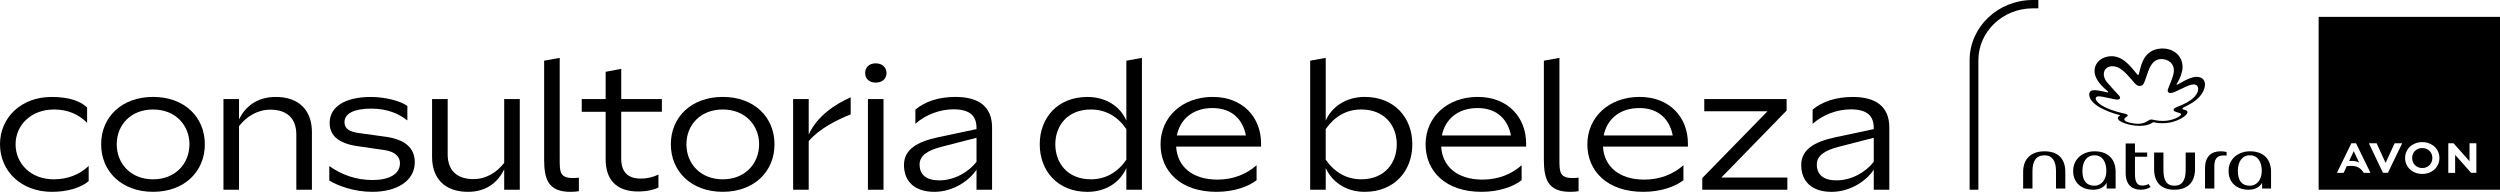
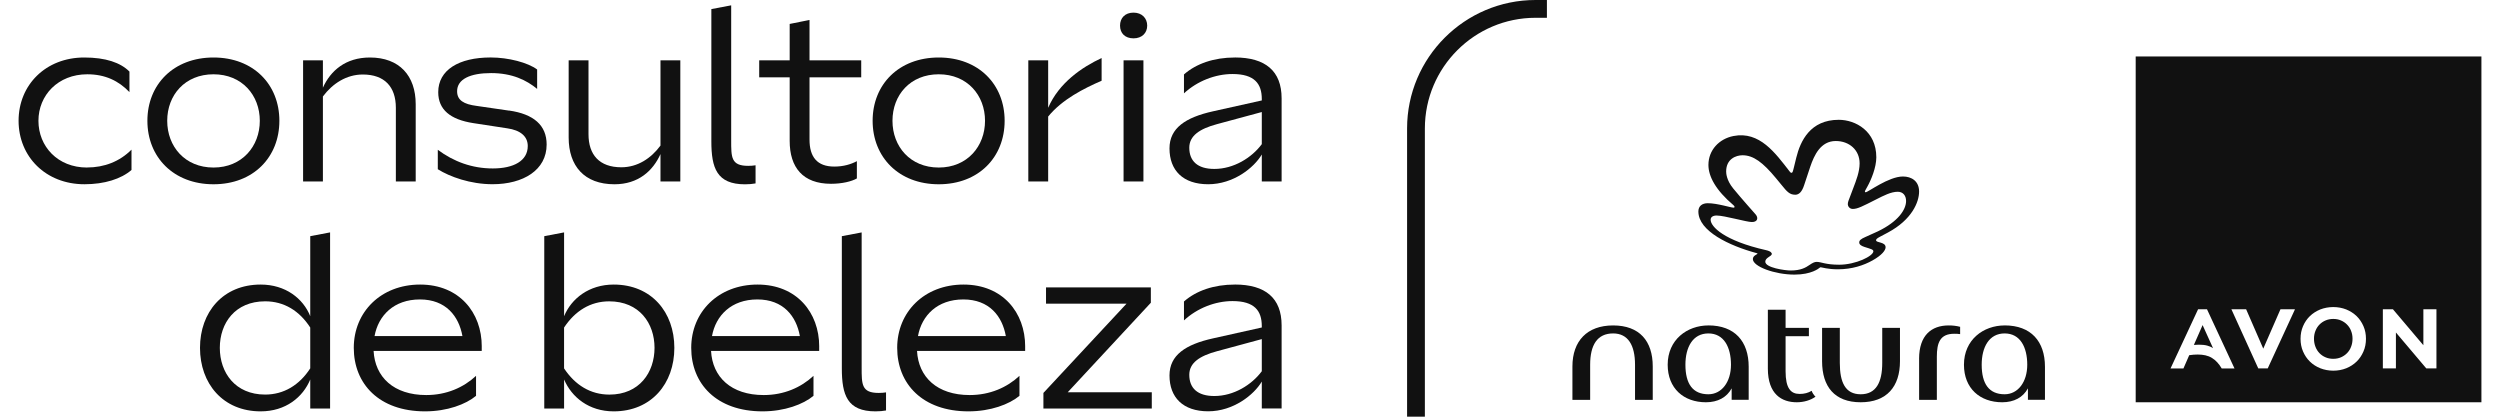
- <svg xmlns="http://www.w3.org/2000/svg" width="128" height="10" viewBox="0 0 128 10" fill="none">
-   <path d="M120.511 7.738L120.276 8.246C120.325 8.242 120.37 8.239 120.412 8.239C120.498 8.239 120.573 8.247 120.635 8.263C120.697 8.278 120.749 8.3 120.791 8.329L120.511 7.738ZM124.498 7.884C124.472 7.823 124.436 7.769 124.389 7.724C124.344 7.68 124.291 7.645 124.227 7.619C124.167 7.594 124.097 7.58 124.021 7.58C123.945 7.58 123.874 7.594 123.813 7.619C123.747 7.645 123.695 7.68 123.65 7.724C123.606 7.767 123.569 7.82 123.541 7.884C123.516 7.946 123.502 8.015 123.502 8.086C123.502 8.158 123.516 8.228 123.541 8.293C123.567 8.358 123.604 8.411 123.65 8.456C123.697 8.502 123.751 8.537 123.813 8.563C123.872 8.587 123.943 8.602 124.021 8.602C124.099 8.602 124.167 8.589 124.227 8.563C124.288 8.538 124.344 8.502 124.389 8.456C124.436 8.409 124.473 8.356 124.498 8.294C124.524 8.232 124.537 8.161 124.537 8.086C124.537 8.011 124.524 7.947 124.498 7.882V7.884ZM124.498 7.884C124.472 7.823 124.436 7.769 124.389 7.724C124.344 7.68 124.291 7.645 124.227 7.619C124.167 7.594 124.097 7.58 124.021 7.58C123.945 7.58 123.874 7.594 123.813 7.619C123.747 7.645 123.695 7.68 123.65 7.724C123.606 7.767 123.569 7.82 123.541 7.884C123.516 7.946 123.502 8.015 123.502 8.086C123.502 8.158 123.516 8.228 123.541 8.293C123.567 8.358 123.604 8.411 123.65 8.456C123.697 8.502 123.751 8.537 123.813 8.563C123.872 8.587 123.943 8.602 124.021 8.602C124.099 8.602 124.167 8.589 124.227 8.563C124.288 8.538 124.344 8.502 124.389 8.456C124.436 8.409 124.473 8.356 124.498 8.294C124.524 8.232 124.537 8.161 124.537 8.086C124.537 8.011 124.524 7.947 124.498 7.882V7.884ZM118.714 0.862V9.714H128V0.862H118.714ZM121.024 8.85C120.986 8.787 120.945 8.734 120.902 8.69C120.858 8.646 120.81 8.608 120.758 8.578C120.705 8.547 120.648 8.526 120.585 8.513C120.523 8.499 120.453 8.493 120.378 8.493C120.343 8.493 120.306 8.493 120.268 8.496C120.231 8.499 120.19 8.503 120.151 8.509L119.996 8.85H119.65L120.389 7.334H120.629L121.367 8.85H121.023H121.024ZM122.983 7.355L122.261 8.848H122.008L122.004 8.841L121.286 7.334H121.682L122.143 8.342L122.604 7.334H122.994L122.984 7.355H122.983ZM124.831 8.413C124.787 8.513 124.725 8.602 124.648 8.672C124.57 8.744 124.477 8.802 124.37 8.843C124.261 8.883 124.144 8.905 124.021 8.905C123.898 8.905 123.779 8.885 123.671 8.843C123.562 8.802 123.469 8.743 123.392 8.672C123.314 8.6 123.253 8.513 123.208 8.413C123.163 8.316 123.141 8.207 123.141 8.09C123.141 7.973 123.163 7.865 123.208 7.767C123.253 7.667 123.313 7.582 123.392 7.508C123.469 7.437 123.563 7.38 123.671 7.337C123.779 7.297 123.896 7.276 124.021 7.276C124.146 7.276 124.261 7.297 124.368 7.337C124.476 7.379 124.57 7.437 124.648 7.508C124.725 7.581 124.787 7.665 124.831 7.767C124.876 7.865 124.898 7.973 124.898 8.09C124.898 8.207 124.876 8.316 124.831 8.413ZM126.792 8.848H126.521L126.515 8.844L125.703 7.929V8.85H125.353V7.336H125.624L125.628 7.341L126.44 8.256V7.336H126.79V8.85L126.792 8.848ZM124.389 7.725C124.344 7.681 124.291 7.646 124.227 7.62C124.167 7.595 124.097 7.581 124.021 7.581C123.945 7.581 123.874 7.595 123.813 7.62C123.747 7.646 123.695 7.681 123.65 7.725C123.606 7.768 123.569 7.821 123.541 7.885C123.516 7.947 123.502 8.016 123.502 8.087C123.502 8.159 123.516 8.229 123.541 8.294C123.567 8.359 123.604 8.412 123.65 8.457C123.697 8.503 123.751 8.538 123.813 8.564C123.872 8.589 123.943 8.603 124.021 8.603C124.099 8.603 124.167 8.59 124.227 8.564C124.288 8.539 124.344 8.503 124.389 8.457C124.436 8.411 124.473 8.358 124.498 8.295C124.524 8.233 124.537 8.163 124.537 8.087C124.537 8.012 124.524 7.949 124.498 7.884C124.472 7.823 124.436 7.769 124.389 7.724V7.725Z" fill="black" />
-   <path d="M104.678 7.747C103.977 7.747 103.585 8.148 103.585 8.798V9.652H104.062V8.754C104.062 8.255 104.249 7.952 104.679 7.952C105.081 7.952 105.267 8.255 105.267 8.754V9.652H105.744V8.798C105.744 8.147 105.389 7.747 104.679 7.747H104.678Z" fill="black" />
-   <path d="M107.237 7.747C106.668 7.747 106.145 8.112 106.145 8.754C106.145 9.359 106.574 9.714 107.172 9.714C107.489 9.714 107.732 9.59 107.862 9.359V9.652H108.32V8.807C108.32 8.156 107.947 7.747 107.237 7.747ZM107.237 9.509C106.816 9.509 106.62 9.242 106.62 8.752C106.62 8.307 106.816 7.951 107.237 7.951C107.658 7.951 107.845 8.307 107.845 8.752C107.845 9.198 107.593 9.509 107.237 9.509Z" fill="black" />
-   <path d="M111.907 8.708C111.907 9.207 111.739 9.509 111.328 9.509C110.917 9.509 110.768 9.207 110.768 8.708V7.81H110.291V8.664C110.291 9.314 110.628 9.714 111.328 9.714C112.028 9.714 112.384 9.313 112.384 8.664V7.81H111.907V8.708Z" fill="black" />
-   <path d="M115.195 7.747C114.626 7.747 114.103 8.112 114.103 8.754C114.103 9.359 114.532 9.714 115.13 9.714C115.447 9.714 115.69 9.59 115.82 9.359V9.652H116.278V8.807C116.278 8.156 115.905 7.747 115.195 7.747ZM115.195 9.509C114.774 9.509 114.578 9.242 114.578 8.752C114.578 8.307 114.774 7.951 115.195 7.951C115.616 7.951 115.803 8.307 115.803 8.752C115.803 9.198 115.551 9.509 115.195 9.509Z" fill="black" />
-   <path d="M112.897 8.602V9.652H113.374V8.548C113.374 8.193 113.458 7.96 113.841 7.96C113.888 7.96 113.943 7.96 114.001 7.969V7.782C113.898 7.755 113.795 7.747 113.693 7.747C113.235 7.747 112.899 7.997 112.899 8.602H112.897Z" fill="black" />
-   <path d="M109.684 9.501C109.451 9.501 109.31 9.359 109.31 8.922V8.024H109.936V7.81H109.31V7.346H108.834V8.851C108.834 9.509 109.207 9.714 109.609 9.714C109.805 9.714 109.982 9.661 110.113 9.571C110.067 9.527 110.028 9.474 110.011 9.42C109.917 9.473 109.815 9.5 109.684 9.5V9.501Z" fill="black" />
-   <path d="M111.747 3.442C111.747 3.704 111.609 4.022 111.509 4.19C111.455 4.283 111.441 4.304 111.441 4.318C111.441 4.329 111.448 4.338 111.46 4.338C111.525 4.338 112.077 3.934 112.463 3.934C112.689 3.934 112.896 4.048 112.896 4.32C112.896 4.591 112.702 5.04 112.059 5.367C112.013 5.391 111.916 5.44 111.85 5.474C111.762 5.518 111.741 5.539 111.741 5.566C111.741 5.636 111.997 5.602 111.997 5.745C111.997 5.822 111.899 5.948 111.644 6.083C111.411 6.207 111.099 6.309 110.714 6.309C110.438 6.309 110.284 6.257 110.254 6.257C110.244 6.257 110.234 6.261 110.222 6.27C110.205 6.283 110.009 6.444 109.55 6.444C109.023 6.444 108.432 6.237 108.432 6.046C108.432 5.953 108.556 5.927 108.556 5.908C108.556 5.9 108.541 5.896 108.535 5.895C107.8 5.705 106.969 5.331 106.969 4.827C106.969 4.688 107.072 4.616 107.221 4.616C107.48 4.616 107.838 4.73 107.916 4.73C107.935 4.73 107.941 4.72 107.941 4.71C107.941 4.696 107.931 4.682 107.907 4.664C107.436 4.282 107.239 3.93 107.239 3.637C107.239 3.256 107.526 2.968 107.909 2.897C108.614 2.764 109.039 3.338 109.415 3.799C109.426 3.812 109.445 3.839 109.468 3.839C109.497 3.839 109.505 3.813 109.531 3.712C109.557 3.611 109.565 3.58 109.598 3.45C109.708 3.023 109.973 2.482 110.739 2.482C111.19 2.482 111.747 2.773 111.747 3.442ZM109.565 4.401C109.422 4.401 109.347 4.325 109.203 4.152C109.18 4.125 109.079 4.008 109.053 3.979C108.702 3.574 108.445 3.391 108.154 3.391C107.978 3.391 107.714 3.485 107.714 3.805C107.714 3.847 107.719 4.026 107.902 4.239C108.135 4.51 108.47 4.868 108.501 4.901C108.533 4.935 108.549 4.971 108.549 5.004C108.549 5.022 108.544 5.1 108.403 5.1C108.263 5.1 107.668 4.932 107.458 4.932C107.361 4.932 107.299 4.973 107.299 5.04C107.299 5.215 107.658 5.576 108.787 5.819C108.929 5.849 108.941 5.898 108.941 5.914C108.941 5.976 108.766 6.006 108.766 6.113C108.766 6.27 109.297 6.339 109.449 6.339C109.721 6.339 109.854 6.263 109.955 6.197C110.041 6.14 110.09 6.119 110.148 6.119C110.269 6.119 110.383 6.192 110.752 6.192C111.2 6.192 111.67 5.969 111.67 5.848C111.67 5.8 111.595 5.788 111.429 5.736C111.342 5.709 111.29 5.675 111.29 5.622C111.29 5.569 111.332 5.532 111.459 5.48C111.594 5.425 111.69 5.383 111.791 5.338C112.336 5.087 112.547 4.782 112.548 4.561C112.548 4.42 112.464 4.324 112.325 4.324C112.143 4.324 111.941 4.425 111.746 4.52C111.38 4.696 111.246 4.764 111.118 4.764C111.027 4.764 110.985 4.69 110.985 4.646C110.985 4.62 110.989 4.591 111.001 4.56C111.049 4.438 111.081 4.356 111.133 4.225C111.209 4.033 111.302 3.812 111.302 3.595C111.302 3.255 111.026 3.024 110.662 3.024C110.254 3.024 110.081 3.39 109.978 3.68C109.949 3.759 109.843 4.069 109.81 4.161C109.753 4.324 109.678 4.399 109.569 4.399L109.565 4.401Z" fill="black" />
-   <path d="M2.753 9.181C1.567 9.181 0.798 8.367 0.798 7.389C0.798 6.411 1.586 5.606 2.764 5.606C3.483 5.606 4.027 5.857 4.46 6.289V5.504C4.098 5.158 3.504 4.964 2.64 4.964C1.092 4.962 0 6.013 0 7.389C0 8.765 1.092 9.822 2.65 9.822C3.455 9.822 4.122 9.62 4.54 9.275V8.496C4.066 8.95 3.448 9.181 2.753 9.181Z" fill="black" />
-   <path d="M7.838 4.962C6.233 4.962 5.179 5.993 5.179 7.388C5.179 8.782 6.233 9.821 7.838 9.821C9.443 9.821 10.488 8.781 10.488 7.388C10.488 5.995 9.444 4.962 7.838 4.962ZM7.838 9.181C6.69 9.181 5.977 8.374 5.977 7.389C5.977 6.403 6.69 5.606 7.838 5.606C8.986 5.606 9.7 6.413 9.7 7.389C9.7 8.365 8.988 9.181 7.838 9.181Z" fill="black" />
-   <path d="M14.129 4.962C13.151 4.962 12.543 5.469 12.238 6.12V5.071H11.441V9.714H12.238V6.457C12.628 5.958 13.189 5.615 13.843 5.615C14.717 5.615 15.172 6.087 15.172 6.892V9.716H15.97V6.755C15.97 5.661 15.315 4.964 14.129 4.964V4.962Z" fill="black" />
-   <path d="M19.726 6.999L18.425 6.819C17.904 6.755 17.638 6.601 17.638 6.258C17.638 5.796 18.16 5.561 19.006 5.561C19.852 5.561 20.429 5.832 20.857 6.167V5.423C20.486 5.16 19.708 4.964 18.986 4.964C17.705 4.964 16.878 5.444 16.878 6.294C16.878 6.963 17.363 7.343 18.284 7.48L19.651 7.678C20.193 7.75 20.478 7.995 20.478 8.356C20.478 8.926 19.907 9.217 19.072 9.217C18.237 9.217 17.496 8.953 16.86 8.502V9.247C17.345 9.536 18.169 9.822 19.063 9.822C20.297 9.822 21.237 9.279 21.237 8.302C21.237 7.56 20.715 7.134 19.727 6.998L19.726 6.999Z" fill="black" />
-   <path d="M25.815 5.071V8.338C25.436 8.826 24.894 9.17 24.241 9.17C23.358 9.17 22.921 8.691 22.921 7.903V5.071H22.122V8.03C22.122 9.117 22.749 9.822 23.964 9.822C24.923 9.822 25.512 9.307 25.815 8.664V9.714H26.613V5.071H25.815Z" fill="black" />
-   <path d="M33.888 5.723V5.071H31.808V3.524L31.009 3.677V5.071H29.785V5.723H31.009V8.158C31.009 9.181 31.542 9.804 32.671 9.804C33.115 9.804 33.502 9.714 33.712 9.597V8.935C33.472 9.057 33.17 9.143 32.803 9.143C32.11 9.143 31.806 8.772 31.806 8.111V5.722H33.886L33.888 5.723Z" fill="black" />
-   <path d="M37.006 4.962C35.401 4.962 34.347 5.993 34.347 7.388C34.347 8.782 35.401 9.821 37.006 9.821C38.611 9.821 39.655 8.781 39.655 7.388C39.655 5.995 38.611 4.962 37.006 4.962ZM37.006 9.181C35.857 9.181 35.145 8.374 35.145 7.389C35.145 6.403 35.857 5.606 37.006 5.606C38.154 5.606 38.867 6.413 38.867 7.389C38.867 8.365 38.156 9.181 37.006 9.181Z" fill="black" />
-   <path d="M41.406 6.89V5.071H40.608V9.714H41.406V7.225C41.972 6.564 42.848 6.146 43.555 5.853V4.983C42.758 5.336 41.842 5.933 41.406 6.89Z" fill="black" />
-   <path d="M44.839 3.243C44.497 3.243 44.296 3.451 44.296 3.741C44.296 4.03 44.497 4.229 44.839 4.229C45.18 4.229 45.389 4.021 45.389 3.741C45.389 3.46 45.18 3.243 44.839 3.243ZM44.438 5.071V9.714H45.236V5.071H44.438Z" fill="black" />
-   <path d="M48.914 4.962C48.072 4.962 47.361 5.197 46.867 5.611V6.337C47.401 5.867 48.126 5.597 48.819 5.597C49.702 5.597 49.997 5.969 49.997 6.555V6.61L48.032 7.027C46.929 7.262 46.284 7.668 46.284 8.447C46.284 9.288 46.825 9.822 47.841 9.822C48.857 9.822 49.682 9.188 49.997 8.682V9.714H50.794V6.528C50.794 5.479 50.139 4.962 48.914 4.962ZM49.998 8.285C49.59 8.809 48.868 9.235 48.09 9.235C47.406 9.235 47.083 8.928 47.083 8.421C47.083 7.969 47.492 7.697 48.205 7.516L49.998 7.054V8.286V8.285Z" fill="black" />
-   <path d="M29.638 9.094V9.788C29.514 9.81 29.373 9.822 29.211 9.822C28.647 9.822 28.308 9.666 28.112 9.382C27.916 9.099 27.86 8.687 27.86 8.176V3.107L28.657 2.963V8.129C28.657 8.79 28.65 9.116 29.343 9.116C29.455 9.116 29.55 9.107 29.638 9.094Z" fill="black" />
-   <path d="M57.669 3.108V6.176C57.384 5.497 56.672 4.964 55.675 4.964C54.156 4.964 53.235 6.023 53.235 7.389C53.235 8.755 54.156 9.823 55.675 9.823C56.681 9.823 57.375 9.279 57.669 8.602V9.714H58.467V2.963L57.669 3.108ZM57.669 8.176C57.233 8.818 56.605 9.181 55.856 9.181C54.649 9.181 54.032 8.339 54.032 7.389C54.032 6.439 54.649 5.606 55.856 5.606C56.615 5.606 57.233 5.969 57.669 6.611V8.177V8.176Z" fill="black" />
-   <path d="M64.566 7.333C64.566 6.04 63.664 4.962 62.088 4.962C60.512 4.962 59.42 6.013 59.42 7.388C59.42 8.763 60.436 9.822 62.287 9.822C63.179 9.822 63.928 9.551 64.337 9.226V8.46C63.834 8.908 63.148 9.196 62.336 9.196C61.026 9.196 60.275 8.508 60.218 7.505H64.567V7.332L64.566 7.333ZM60.256 6.936C60.407 6.148 61.034 5.532 62.08 5.532C63.126 5.532 63.647 6.175 63.789 6.936H60.256Z" fill="black" />
-   <path d="M69.872 4.962C68.884 4.962 68.172 5.496 67.877 6.175V2.962L67.081 3.107V9.713H67.877V8.6C68.181 9.278 68.875 9.822 69.872 9.822C71.392 9.822 72.311 8.754 72.311 7.388C72.311 6.022 71.391 4.962 69.872 4.962ZM69.7 9.181C68.94 9.181 68.323 8.818 67.876 8.176V6.61C68.323 5.967 68.94 5.605 69.691 5.605C70.906 5.605 71.515 6.446 71.515 7.388C71.515 8.329 70.906 9.179 69.7 9.179V9.181Z" fill="black" />
-   <path d="M88.132 9.09L91.475 5.66V5.071H87.259V5.696H90.497L87.156 9.117V9.714H91.513V9.09H88.132Z" fill="black" />
-   <path d="M78.136 7.333C78.136 6.04 77.234 4.962 75.659 4.962C74.082 4.962 72.99 6.013 72.99 7.388C72.99 8.763 74.006 9.822 75.857 9.822C76.75 9.822 77.499 9.551 77.907 9.226V8.46C77.405 8.908 76.718 9.196 75.906 9.196C74.596 9.196 73.845 8.508 73.788 7.505H78.138V7.332L78.136 7.333ZM73.826 6.936C73.978 6.148 74.604 5.532 75.65 5.532C76.697 5.532 77.217 6.175 77.36 6.936H73.826Z" fill="black" />
-   <path d="M86.42 7.333C86.42 6.04 85.518 4.962 83.942 4.962C82.366 4.962 81.273 6.013 81.273 7.388C81.273 8.763 82.29 9.822 84.141 9.822C85.033 9.822 85.782 9.551 86.191 9.226V8.46C85.688 8.908 85.002 9.196 84.19 9.196C82.879 9.196 82.129 8.508 82.072 7.505H86.421V7.332L86.42 7.333ZM82.11 6.936C82.261 6.148 82.888 5.532 83.934 5.532C84.98 5.532 85.5 6.175 85.644 6.936H82.11Z" fill="black" />
-   <path d="M94.853 4.964C94.011 4.964 93.3 5.199 92.806 5.613V6.339C93.34 5.869 94.065 5.599 94.758 5.599C95.641 5.599 95.936 5.97 95.936 6.557V6.611L93.971 7.028C92.869 7.263 92.223 7.669 92.223 8.448C92.223 9.29 92.764 9.823 93.78 9.823C94.796 9.823 95.622 9.19 95.936 8.683V9.716H96.733V6.529C96.733 5.48 96.078 4.964 94.853 4.964ZM95.936 8.285C95.528 8.809 94.806 9.235 94.028 9.235C93.344 9.235 93.021 8.928 93.021 8.421C93.021 7.969 93.43 7.697 94.142 7.516L95.936 7.054V8.286V8.285Z" fill="black" />
-   <path d="M80.824 9.094V9.788C80.7 9.81 80.56 9.822 80.398 9.822C79.834 9.822 79.495 9.666 79.298 9.382C79.102 9.099 79.046 8.687 79.046 8.176V3.107L79.843 2.963V8.129C79.843 8.79 79.836 9.116 80.53 9.116C80.641 9.116 80.737 9.107 80.824 9.094Z" fill="black" />
-   <path d="M101.293 9.714H100.844V3.082C100.844 1.383 102.295 0 104.078 0H104.364V0.427H104.078C102.542 0.427 101.293 1.619 101.293 3.082V9.714Z" fill="black" />
+ <svg xmlns="http://www.w3.org/2000/svg" width="192" height="32" viewBox="0 0 192 32" fill="none">
+   <path d="M6.686 12.867C4.42 12.867 2.952 11.236 2.952 9.277C2.952 7.318 4.455 5.705 6.705 5.705C8.076 5.705 9.116 6.208 9.942 7.073V5.497C9.25 4.805 8.115 4.416 6.468 4.416C3.514 4.416 1.427 6.519 1.427 9.275C1.427 12.031 3.514 14.15 6.486 14.15C8.023 14.15 9.298 13.745 10.099 13.055V11.493C9.195 12.402 8.012 12.863 6.686 12.863V12.867Z" fill="#111111" />
+   <path d="M16.398 4.416C13.335 4.416 11.32 6.482 11.32 9.277C11.32 12.072 13.333 14.152 16.398 14.152C19.462 14.152 21.456 12.068 21.456 9.277C21.456 6.486 19.462 4.416 16.398 4.416ZM16.398 12.867C14.204 12.867 12.842 11.252 12.842 9.277C12.842 7.302 14.204 5.705 16.398 5.705C18.591 5.705 19.953 7.32 19.953 9.277C19.953 11.234 18.591 12.867 16.398 12.867Z" fill="#111111" />
+   <path d="M28.41 4.416C26.542 4.416 25.382 5.432 24.799 6.735V4.634H23.277V13.936H24.799V7.409C25.545 6.41 26.614 5.722 27.864 5.722C29.532 5.722 30.402 6.665 30.402 8.278V13.936H31.926V8.006C31.926 5.813 30.674 4.416 28.408 4.416H28.41Z" fill="#111111" />
+   <path d="M39.096 8.496L36.61 8.134C35.613 8.006 35.106 7.697 35.106 7.009C35.106 6.082 36.103 5.613 37.718 5.613C39.333 5.613 40.437 6.154 41.252 6.828V5.337C40.544 4.809 39.061 4.414 37.683 4.414C35.236 4.414 33.656 5.376 33.656 7.079C33.656 8.42 34.583 9.18 36.34 9.454L38.952 9.854C39.986 9.998 40.532 10.488 40.532 11.213C40.532 12.356 39.442 12.937 37.848 12.937C36.253 12.937 34.838 12.41 33.623 11.504V12.997C34.55 13.578 36.124 14.148 37.829 14.148C40.185 14.148 41.982 13.061 41.982 11.102C41.982 9.615 40.985 8.762 39.1 8.49L39.096 8.496Z" fill="#111111" />
+   <path d="M50.725 4.634V11.18C50.002 12.159 48.968 12.847 47.718 12.847C46.031 12.847 45.197 11.887 45.197 10.309V4.634H43.673V10.562C43.673 12.739 44.869 14.152 47.191 14.152C49.022 14.152 50.146 13.12 50.725 11.833V13.936H52.249V4.634H50.725Z" fill="#111111" />
+   <path d="M66.142 5.94V4.634H62.171V1.532L60.647 1.839V4.632H58.307V5.938H60.647V10.816C60.647 12.865 61.664 14.115 63.821 14.115C64.667 14.115 65.407 13.936 65.808 13.703V12.377C65.351 12.62 64.772 12.793 64.074 12.793C62.752 12.793 62.171 12.049 62.171 10.725V5.94H66.142Z" fill="#111111" />
+   <path d="M72.097 4.416C69.032 4.416 67.018 6.482 67.018 9.277C67.018 12.072 69.03 14.152 72.097 14.152C75.164 14.152 77.156 12.068 77.156 9.277C77.156 6.486 75.16 4.416 72.097 4.416ZM72.097 12.867C69.903 12.867 68.542 11.252 68.542 9.277C68.542 7.302 69.903 5.705 72.097 5.705C74.29 5.705 75.65 7.32 75.65 9.277C75.65 11.234 74.29 12.867 72.097 12.867Z" fill="#111111" />
+   <path d="M80.499 8.278V4.634H78.974V13.936H80.499V8.95C81.58 7.625 83.252 6.789 84.604 6.2V4.457C83.082 5.166 81.331 6.36 80.499 8.278Z" fill="#111111" />
+   <path d="M87.053 0.97C86.4 0.97 86.019 1.386 86.019 1.967C86.019 2.548 86.4 2.945 87.053 2.945C87.706 2.945 88.105 2.529 88.105 1.967C88.105 1.405 87.706 0.97 87.053 0.97ZM86.29 4.634V13.936H87.815V4.634H86.29Z" fill="#111111" />
+   <path d="M94.838 4.416C93.23 4.416 91.874 4.886 90.929 5.716V7.168C91.947 6.227 93.333 5.685 94.657 5.685C96.344 5.685 96.906 6.428 96.906 7.607V7.714L93.153 8.55C91.051 9.02 89.817 9.835 89.817 11.396C89.817 13.081 90.849 14.15 92.789 14.15C94.729 14.15 96.307 12.882 96.906 11.866V13.934H98.428V7.551C98.428 5.45 97.178 4.414 94.838 4.414V4.416ZM96.906 11.071C96.126 12.121 94.748 12.974 93.261 12.974C91.955 12.974 91.337 12.356 91.337 11.343C91.337 10.437 92.118 9.893 93.479 9.53L96.906 8.604V11.071Z" fill="#111111" />
+   <path d="M58.027 12.694V14.086C57.792 14.13 57.524 14.155 57.213 14.155C56.136 14.155 55.487 13.841 55.112 13.273C54.737 12.707 54.632 11.88 54.632 10.857V0.698L56.155 0.41V10.762C56.155 12.086 56.142 12.737 57.465 12.737C57.677 12.737 57.86 12.721 58.025 12.694H58.027Z" fill="#111111" />
+   <path d="M23.827 18.138V24.284C23.283 22.923 21.924 21.854 20.019 21.854C17.119 21.854 15.36 23.975 15.36 26.715C15.36 29.454 17.119 31.592 20.019 31.592C21.942 31.592 23.265 30.503 23.827 29.145V31.374H25.351V17.848L23.827 18.138ZM23.827 28.29C22.993 29.578 21.796 30.303 20.365 30.303C18.06 30.303 16.882 28.616 16.882 26.713C16.882 24.809 18.06 23.141 20.365 23.141C21.815 23.141 22.993 23.866 23.827 25.154V28.29Z" fill="#111111" />
+   <path d="M36.999 26.604C36.999 24.012 35.277 21.854 32.266 21.854C29.255 21.854 27.17 23.957 27.17 26.715C27.17 29.473 29.11 31.592 32.645 31.592C34.348 31.592 35.78 31.05 36.56 30.4V28.865C35.6 29.761 34.288 30.34 32.737 30.34C30.235 30.34 28.801 28.962 28.692 26.95H36.997V26.604H36.999ZM28.766 25.808C29.055 24.229 30.253 22.997 32.249 22.997C34.245 22.997 35.24 24.284 35.514 25.808H28.766Z" fill="#111111" />
+   <path d="M47.131 21.854C45.246 21.854 43.885 22.923 43.322 24.284V17.848L41.8 18.138V31.374H43.322V29.145C43.903 30.505 45.228 31.592 47.131 31.592C50.033 31.592 51.79 29.45 51.79 26.715C51.79 23.979 50.033 21.854 47.131 21.854ZM46.803 30.305C45.353 30.305 44.175 29.58 43.32 28.293V25.155C44.173 23.868 45.351 23.143 46.785 23.143C49.104 23.143 50.268 24.83 50.268 26.715C50.268 28.599 49.106 30.305 46.803 30.305Z" fill="#111111" />
+   <path d="M82.002 30.124L88.385 23.25V22.072H80.334V23.322H86.517L80.134 30.177V31.374H88.457V30.124H82H82.002Z" fill="#111111" />
+   <path d="M62.915 26.604C62.915 24.012 61.193 21.854 58.181 21.854C55.17 21.854 53.086 23.957 53.086 26.715C53.086 29.473 55.026 31.592 58.56 31.592C60.264 31.592 61.695 31.05 62.476 30.4V28.865C61.516 29.761 60.204 30.34 58.653 30.34C56.151 30.34 54.717 28.962 54.608 26.95H62.913V26.604H62.915ZM54.682 25.808C54.97 24.229 56.169 22.997 58.165 22.997C60.161 22.997 61.156 24.284 61.43 25.808H54.682Z" fill="#111111" />
+   <path d="M78.733 26.604C78.733 24.012 77.011 21.854 74 21.854C70.989 21.854 68.904 23.957 68.904 26.715C68.904 29.473 70.845 31.592 74.379 31.592C76.082 31.592 77.514 31.05 78.295 30.4V28.865C77.335 29.761 76.023 30.34 74.472 30.34C71.969 30.34 70.536 28.962 70.427 26.95H78.731V26.604H78.733ZM70.501 25.808C70.789 24.229 71.988 22.997 73.984 22.997C75.98 22.997 76.974 24.284 77.248 25.808H70.501Z" fill="#111111" />
+   <path d="M94.838 21.854C93.23 21.854 91.874 22.323 90.929 23.154V24.606C91.947 23.664 93.333 23.123 94.657 23.123C96.344 23.123 96.906 23.866 96.906 25.044V25.151L93.153 25.988C91.051 26.457 89.817 27.273 89.817 28.834C89.817 30.519 90.849 31.588 92.789 31.588C94.729 31.588 96.307 30.319 96.906 29.304V31.372H98.428V24.989C98.428 22.888 97.178 21.852 94.838 21.852V21.854ZM96.906 28.511C96.126 29.561 94.748 30.414 93.261 30.414C91.955 30.414 91.337 29.796 91.337 28.783C91.337 27.876 92.118 27.333 93.479 26.97L96.906 26.043V28.511Z" fill="#111111" />
+   <path d="M68.047 30.132V31.524C67.813 31.567 67.545 31.592 67.234 31.592C66.157 31.592 65.508 31.279 65.133 30.711C64.758 30.144 64.653 29.318 64.653 28.294V18.138L66.175 17.85V28.202C66.175 29.526 66.163 30.177 67.485 30.177C67.697 30.177 67.881 30.161 68.045 30.134L68.047 30.132Z" fill="#111111" />
+   <path d="M169.16 24.966L168.49 26.49C168.632 26.478 168.76 26.472 168.88 26.472C169.125 26.472 169.339 26.494 169.514 26.542C169.693 26.589 169.841 26.655 169.961 26.739L169.16 24.966ZM180.56 25.403C180.488 25.219 180.385 25.061 180.249 24.925C180.12 24.793 179.969 24.69 179.784 24.61C179.611 24.534 179.413 24.494 179.197 24.494C178.981 24.494 178.777 24.535 178.604 24.61C178.418 24.688 178.268 24.793 178.138 24.925C178.008 25.055 177.905 25.213 177.827 25.407C177.751 25.596 177.714 25.8 177.714 26.014C177.714 26.229 177.751 26.439 177.827 26.634C177.903 26.83 178.006 26.989 178.138 27.125C178.27 27.261 178.426 27.368 178.604 27.442C178.777 27.518 178.978 27.557 179.197 27.557C179.415 27.557 179.611 27.516 179.784 27.442C179.959 27.366 180.118 27.259 180.249 27.125C180.385 26.987 180.492 26.822 180.56 26.637C180.637 26.447 180.674 26.237 180.674 26.014C180.674 25.792 180.637 25.596 180.56 25.405V25.403ZM180.56 25.403C180.488 25.219 180.385 25.061 180.249 24.925C180.12 24.793 179.969 24.69 179.784 24.61C179.611 24.534 179.413 24.494 179.197 24.494C178.981 24.494 178.777 24.535 178.604 24.61C178.418 24.688 178.268 24.793 178.138 24.925C178.008 25.055 177.905 25.213 177.827 25.407C177.751 25.596 177.714 25.8 177.714 26.014C177.714 26.229 177.751 26.439 177.827 26.634C177.903 26.83 178.006 26.989 178.138 27.125C178.27 27.261 178.426 27.368 178.604 27.442C178.777 27.518 178.978 27.557 179.197 27.557C179.415 27.557 179.611 27.516 179.784 27.442C179.959 27.366 180.118 27.259 180.249 27.125C180.385 26.987 180.492 26.822 180.56 26.637C180.637 26.447 180.674 26.237 180.674 26.014C180.674 25.792 180.637 25.596 180.56 25.405V25.403ZM164.021 4.338V30.894H190.573V4.338H164.021ZM170.628 28.299C170.519 28.113 170.404 27.953 170.278 27.819C170.153 27.685 170.019 27.576 169.87 27.485C169.72 27.392 169.555 27.331 169.376 27.289C169.197 27.248 168.997 27.228 168.783 27.228C168.68 27.228 168.577 27.232 168.468 27.24C168.363 27.246 168.247 27.259 168.132 27.279L167.687 28.299H166.696L168.812 23.753H169.498L171.611 28.299H170.626H170.628ZM176.227 23.815L174.161 28.294H173.438L173.425 28.27L171.372 23.753H172.503L173.819 26.776L175.139 23.753H176.251L176.223 23.817L176.227 23.815ZM181.514 26.991C181.384 27.294 181.209 27.557 180.989 27.767C180.768 27.983 180.501 28.157 180.194 28.282C179.883 28.406 179.547 28.468 179.197 28.468C178.847 28.468 178.505 28.404 178.198 28.282C177.887 28.157 177.619 27.983 177.399 27.767C177.178 27.553 177.003 27.294 176.873 26.991C176.744 26.698 176.682 26.371 176.682 26.018C176.682 25.666 176.746 25.345 176.873 25.05C177.003 24.748 177.176 24.496 177.399 24.278C177.621 24.064 177.889 23.891 178.198 23.765C178.507 23.646 178.843 23.582 179.197 23.582C179.551 23.582 179.883 23.646 180.19 23.765C180.499 23.891 180.764 24.064 180.989 24.278C181.211 24.498 181.384 24.75 181.514 25.05C181.644 25.345 181.706 25.67 181.706 26.018C181.706 26.367 181.644 26.698 181.514 26.991ZM187.119 28.294H186.346L186.33 28.282L184.006 25.535V28.294H183.003V23.753H183.78L183.792 23.769L186.115 26.513V23.753H187.119V28.294ZM180.249 24.925C180.12 24.793 179.969 24.69 179.784 24.61C179.611 24.534 179.413 24.494 179.197 24.494C178.981 24.494 178.777 24.535 178.604 24.61C178.418 24.688 178.268 24.793 178.138 24.925C178.008 25.055 177.905 25.213 177.827 25.407C177.751 25.596 177.714 25.8 177.714 26.014C177.714 26.229 177.751 26.439 177.827 26.634C177.903 26.83 178.006 26.989 178.138 27.125C178.27 27.261 178.426 27.368 178.604 27.442C178.777 27.518 178.978 27.557 179.197 27.557C179.415 27.557 179.611 27.516 179.784 27.442C179.959 27.366 180.118 27.259 180.249 27.125C180.385 26.987 180.492 26.822 180.56 26.637C180.637 26.447 180.674 26.237 180.674 26.014C180.674 25.792 180.637 25.596 180.56 25.405C180.488 25.221 180.385 25.063 180.249 24.927V24.925Z" fill="#111111" />
+   <path d="M123.887 24.993C121.885 24.993 120.762 26.194 120.762 28.144V30.709H122.124V28.01C122.124 26.515 122.657 25.607 123.887 25.607C125.036 25.607 125.57 26.515 125.57 28.01V30.709H126.931V28.144C126.931 26.194 125.916 24.993 123.887 24.993Z" fill="#111111" />
+   <path d="M131.203 24.993C129.574 24.993 128.078 26.089 128.078 28.01C128.078 29.827 129.306 30.894 131.016 30.894C131.924 30.894 132.618 30.519 132.991 29.825V30.706H134.299V28.169C134.299 26.218 133.23 24.991 131.201 24.991L131.203 24.993ZM131.203 30.28C130.002 30.28 129.44 29.479 129.44 28.01C129.44 26.676 130 25.607 131.203 25.607C132.406 25.607 132.939 26.676 132.939 28.01C132.939 29.345 132.218 30.28 131.203 30.28Z" fill="#111111" />
+   <path d="M144.556 27.876C144.556 29.372 144.076 30.28 142.9 30.28C141.724 30.28 141.298 29.372 141.298 27.876V25.178H139.936V27.742C139.936 29.693 140.898 30.894 142.9 30.894C144.902 30.894 145.918 29.693 145.918 27.742V25.178H144.556V27.876Z" fill="#111111" />
+   <path d="M153.957 24.993C152.328 24.993 150.832 26.089 150.832 28.01C150.832 29.827 152.06 30.894 153.769 30.894C154.678 30.894 155.372 30.519 155.745 29.825V30.706H157.053V28.169C157.053 26.218 155.984 24.991 153.955 24.991L153.957 24.993ZM153.957 30.28C152.756 30.28 152.194 29.479 152.194 28.01C152.194 26.676 152.754 25.607 153.957 25.607C155.16 25.607 155.693 26.676 155.693 28.01C155.693 29.345 154.972 30.28 153.957 30.28Z" fill="#111111" />
+   <path d="M147.388 27.557V30.709H148.75V27.396C148.75 26.328 148.991 25.633 150.085 25.633C150.218 25.633 150.379 25.633 150.538 25.66V25.1C150.243 25.02 149.951 24.993 149.656 24.993C148.348 24.993 147.386 25.741 147.386 27.557H147.388Z" fill="#111111" />
+   <path d="M138.202 30.253C137.535 30.253 137.133 29.827 137.133 28.517V25.819H138.923V25.178H137.133V23.79H135.771V28.303C135.771 30.278 136.84 30.894 137.988 30.894C138.548 30.894 139.057 30.733 139.43 30.468C139.296 30.334 139.189 30.173 139.135 30.014C138.867 30.175 138.575 30.255 138.2 30.255L138.202 30.253Z" fill="#111111" />
+   <path d="M144.101 12.078C144.101 12.865 143.701 13.819 143.419 14.323C143.263 14.604 143.224 14.667 143.224 14.711C143.224 14.742 143.242 14.766 143.279 14.766C143.469 14.766 145.042 13.555 146.146 13.555C146.793 13.555 147.386 13.899 147.386 14.711C147.386 15.522 146.834 16.871 144.997 17.856C144.865 17.926 144.589 18.072 144.396 18.175C144.148 18.307 144.082 18.371 144.082 18.453C144.082 18.661 144.814 18.562 144.814 18.991C144.814 19.219 144.536 19.596 143.804 20.004C143.137 20.377 142.247 20.682 141.143 20.682C140.356 20.682 139.916 20.527 139.831 20.527C139.798 20.527 139.774 20.538 139.739 20.569C139.693 20.608 139.129 21.09 137.817 21.09C136.309 21.09 134.62 20.472 134.62 19.897C134.62 19.617 134.974 19.539 134.974 19.479C134.974 19.454 134.933 19.446 134.915 19.442C132.81 18.873 130.435 17.753 130.435 16.241C130.435 15.823 130.729 15.607 131.156 15.607C131.895 15.607 132.919 15.948 133.141 15.948C133.195 15.948 133.215 15.92 133.215 15.889C133.215 15.848 133.182 15.802 133.119 15.749C131.769 14.604 131.207 13.549 131.207 12.667C131.207 11.526 132.031 10.663 133.125 10.447C135.141 10.049 136.356 11.771 137.432 13.153C137.463 13.193 137.516 13.273 137.584 13.273C137.666 13.273 137.687 13.193 137.763 12.89C137.837 12.587 137.86 12.492 137.955 12.105C138.27 10.826 139.028 9.201 141.217 9.201C142.507 9.201 144.101 10.072 144.101 12.08V12.078ZM137.862 14.954C137.454 14.954 137.24 14.725 136.824 14.206C136.758 14.124 136.47 13.775 136.396 13.687C135.39 12.472 134.659 11.924 133.827 11.924C133.324 11.924 132.569 12.206 132.569 13.166C132.569 13.291 132.585 13.829 133.106 14.468C133.771 15.279 134.733 16.352 134.82 16.453C134.91 16.556 134.958 16.665 134.956 16.762C134.956 16.816 134.939 17.052 134.538 17.052C134.136 17.052 132.433 16.552 131.833 16.552C131.555 16.552 131.376 16.672 131.376 16.875C131.376 17.403 132.404 18.484 135.636 19.213C136.041 19.304 136.076 19.45 136.076 19.5C136.076 19.689 135.574 19.776 135.574 20.097C135.574 20.566 137.092 20.774 137.528 20.774C138.303 20.774 138.684 20.548 138.972 20.348C139.219 20.179 139.36 20.113 139.524 20.113C139.87 20.113 140.196 20.33 141.248 20.33C142.529 20.33 143.874 19.66 143.874 19.298C143.874 19.155 143.662 19.118 143.184 18.962C142.933 18.88 142.789 18.776 142.789 18.62C142.789 18.463 142.91 18.352 143.273 18.196C143.66 18.027 143.936 17.903 144.223 17.767C145.78 17.017 146.383 16.101 146.387 15.44C146.389 15.015 146.146 14.727 145.749 14.727C145.226 14.727 144.651 15.03 144.091 15.314C143.042 15.845 142.661 16.047 142.295 16.047C142.035 16.047 141.914 15.825 141.912 15.693C141.912 15.617 141.924 15.53 141.957 15.436C142.093 15.069 142.188 14.824 142.336 14.432C142.554 13.856 142.818 13.197 142.818 12.544C142.818 11.524 142.027 10.83 140.987 10.83C139.823 10.83 139.327 11.926 139.03 12.797C138.95 13.036 138.643 13.963 138.55 14.243C138.387 14.729 138.171 14.958 137.86 14.958L137.862 14.954Z" fill="#111111" />
+   <path d="M118.803 1.366V0H117.932C112.49 0 108.064 4.426 108.064 9.866V32H109.43V9.866C109.43 5.178 113.242 1.366 117.93 1.366H118.803Z" fill="#111111" />
</svg>
